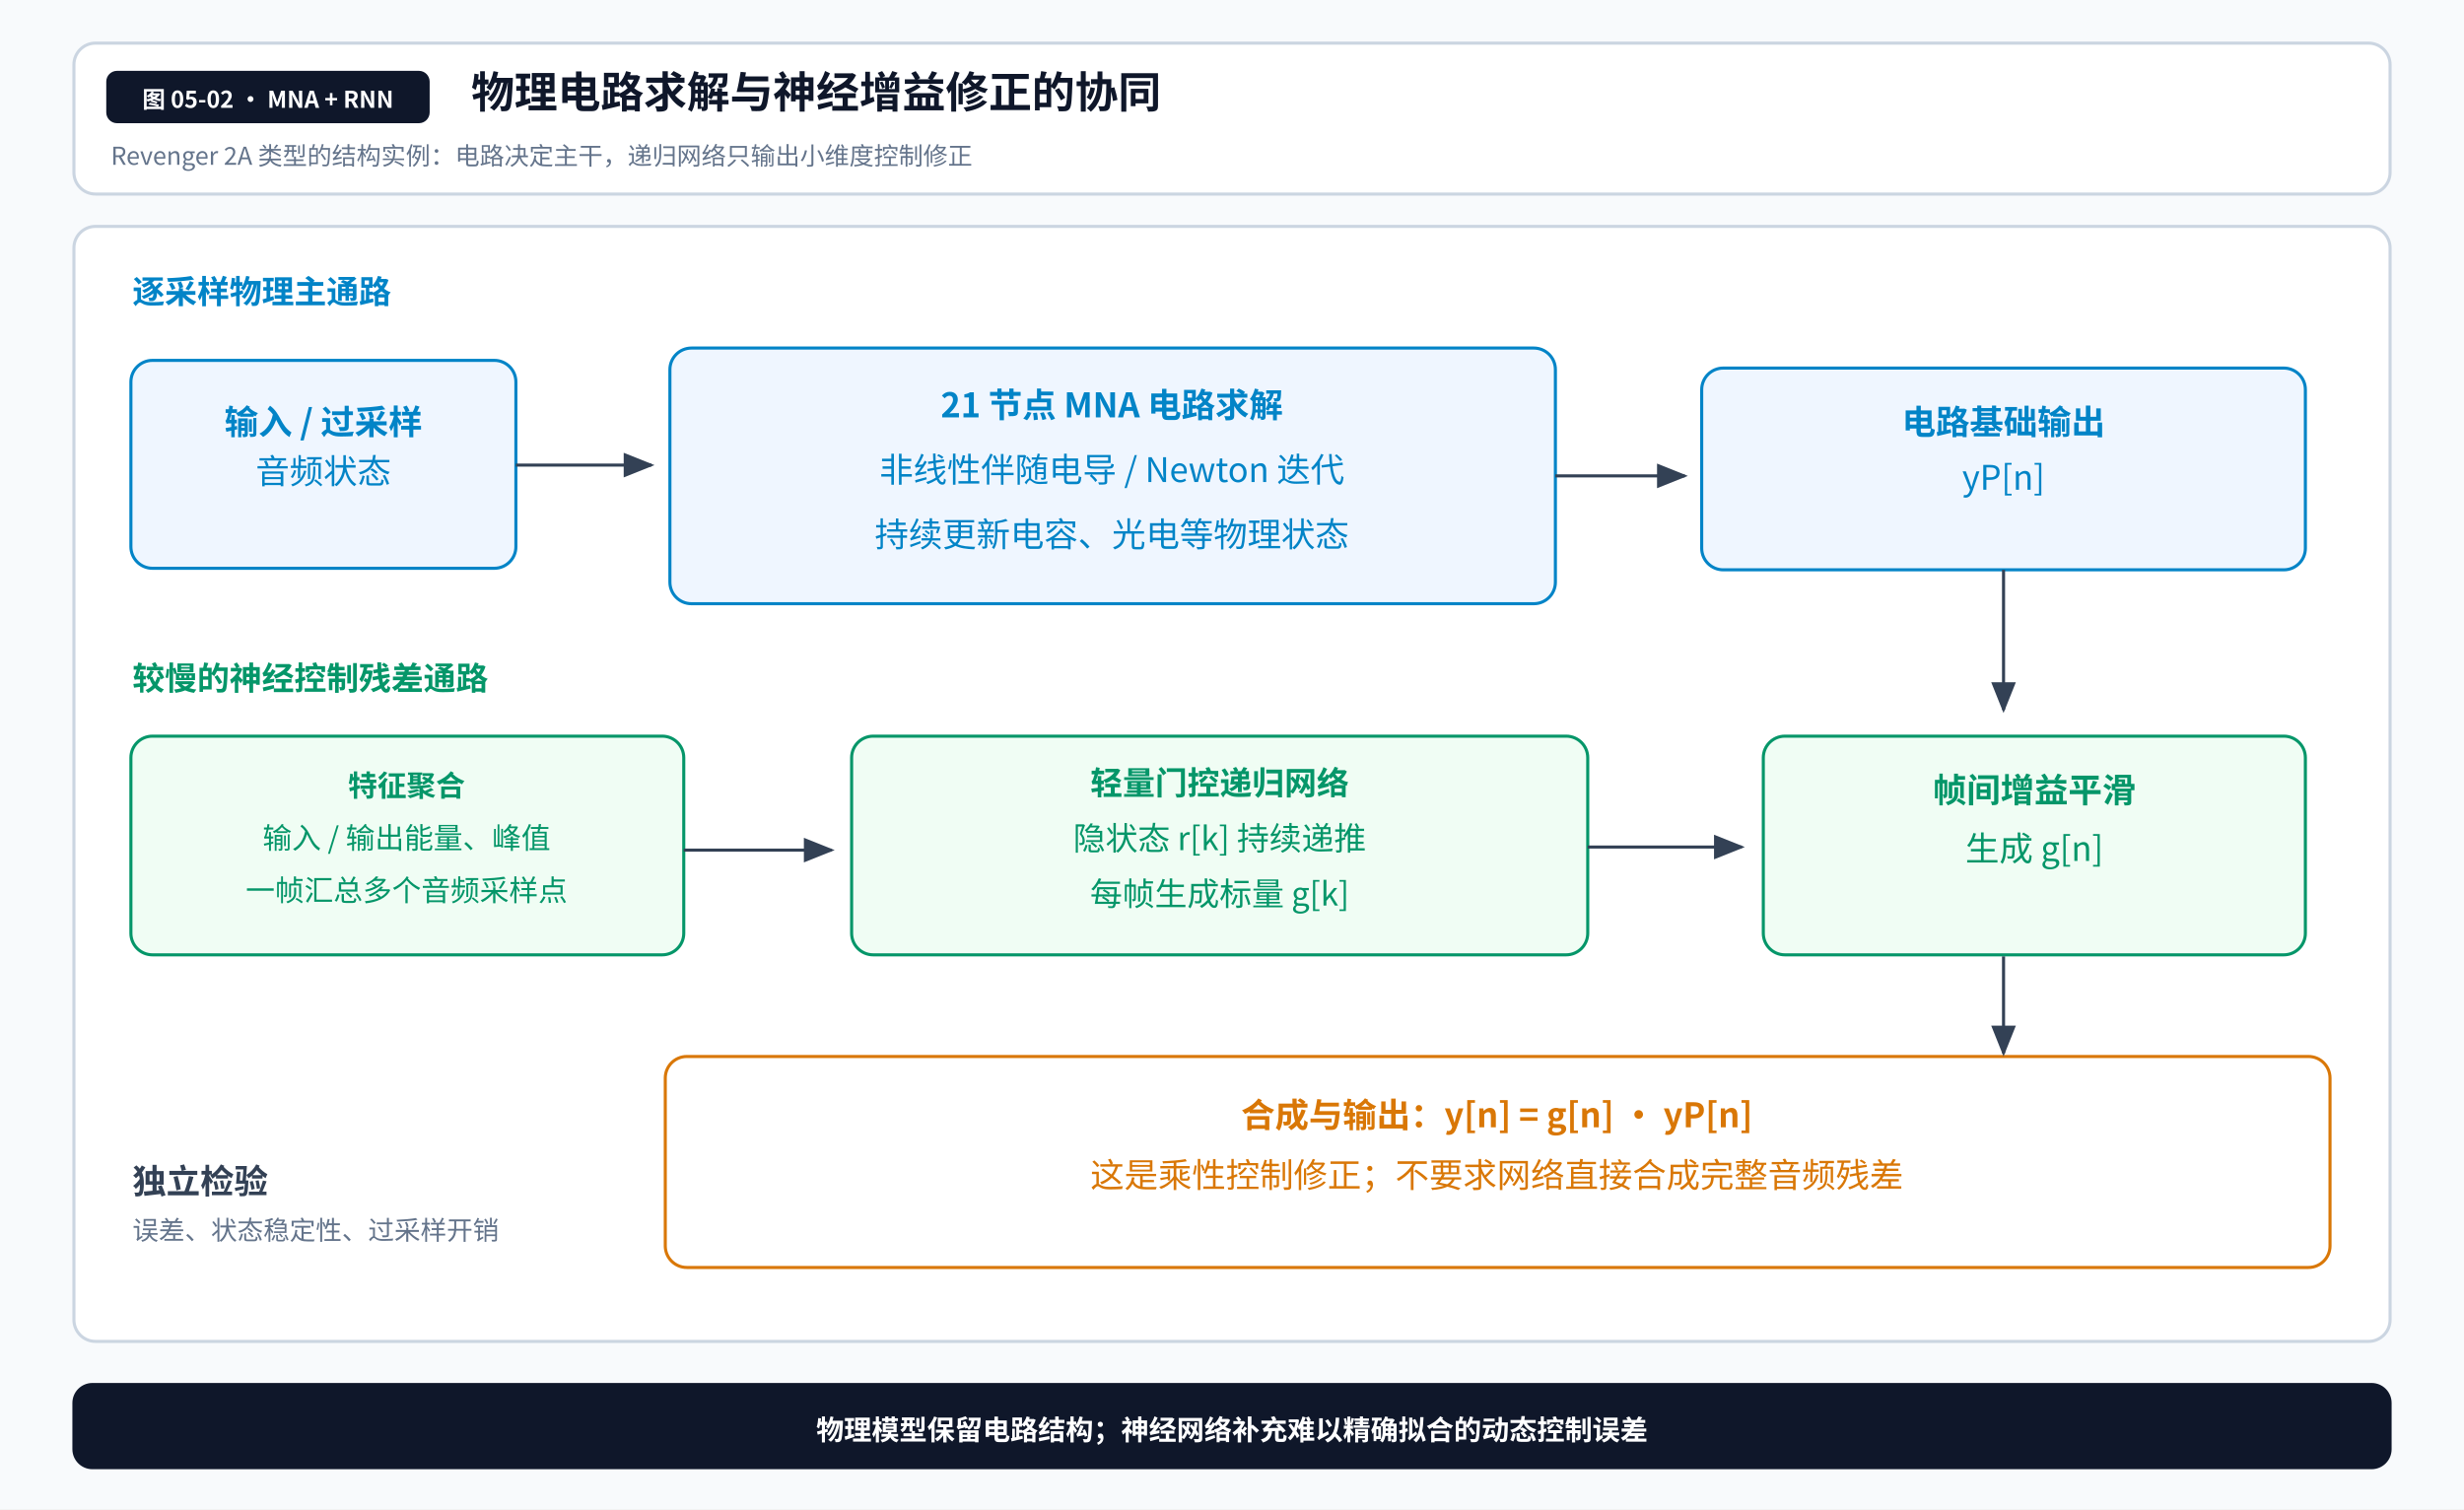
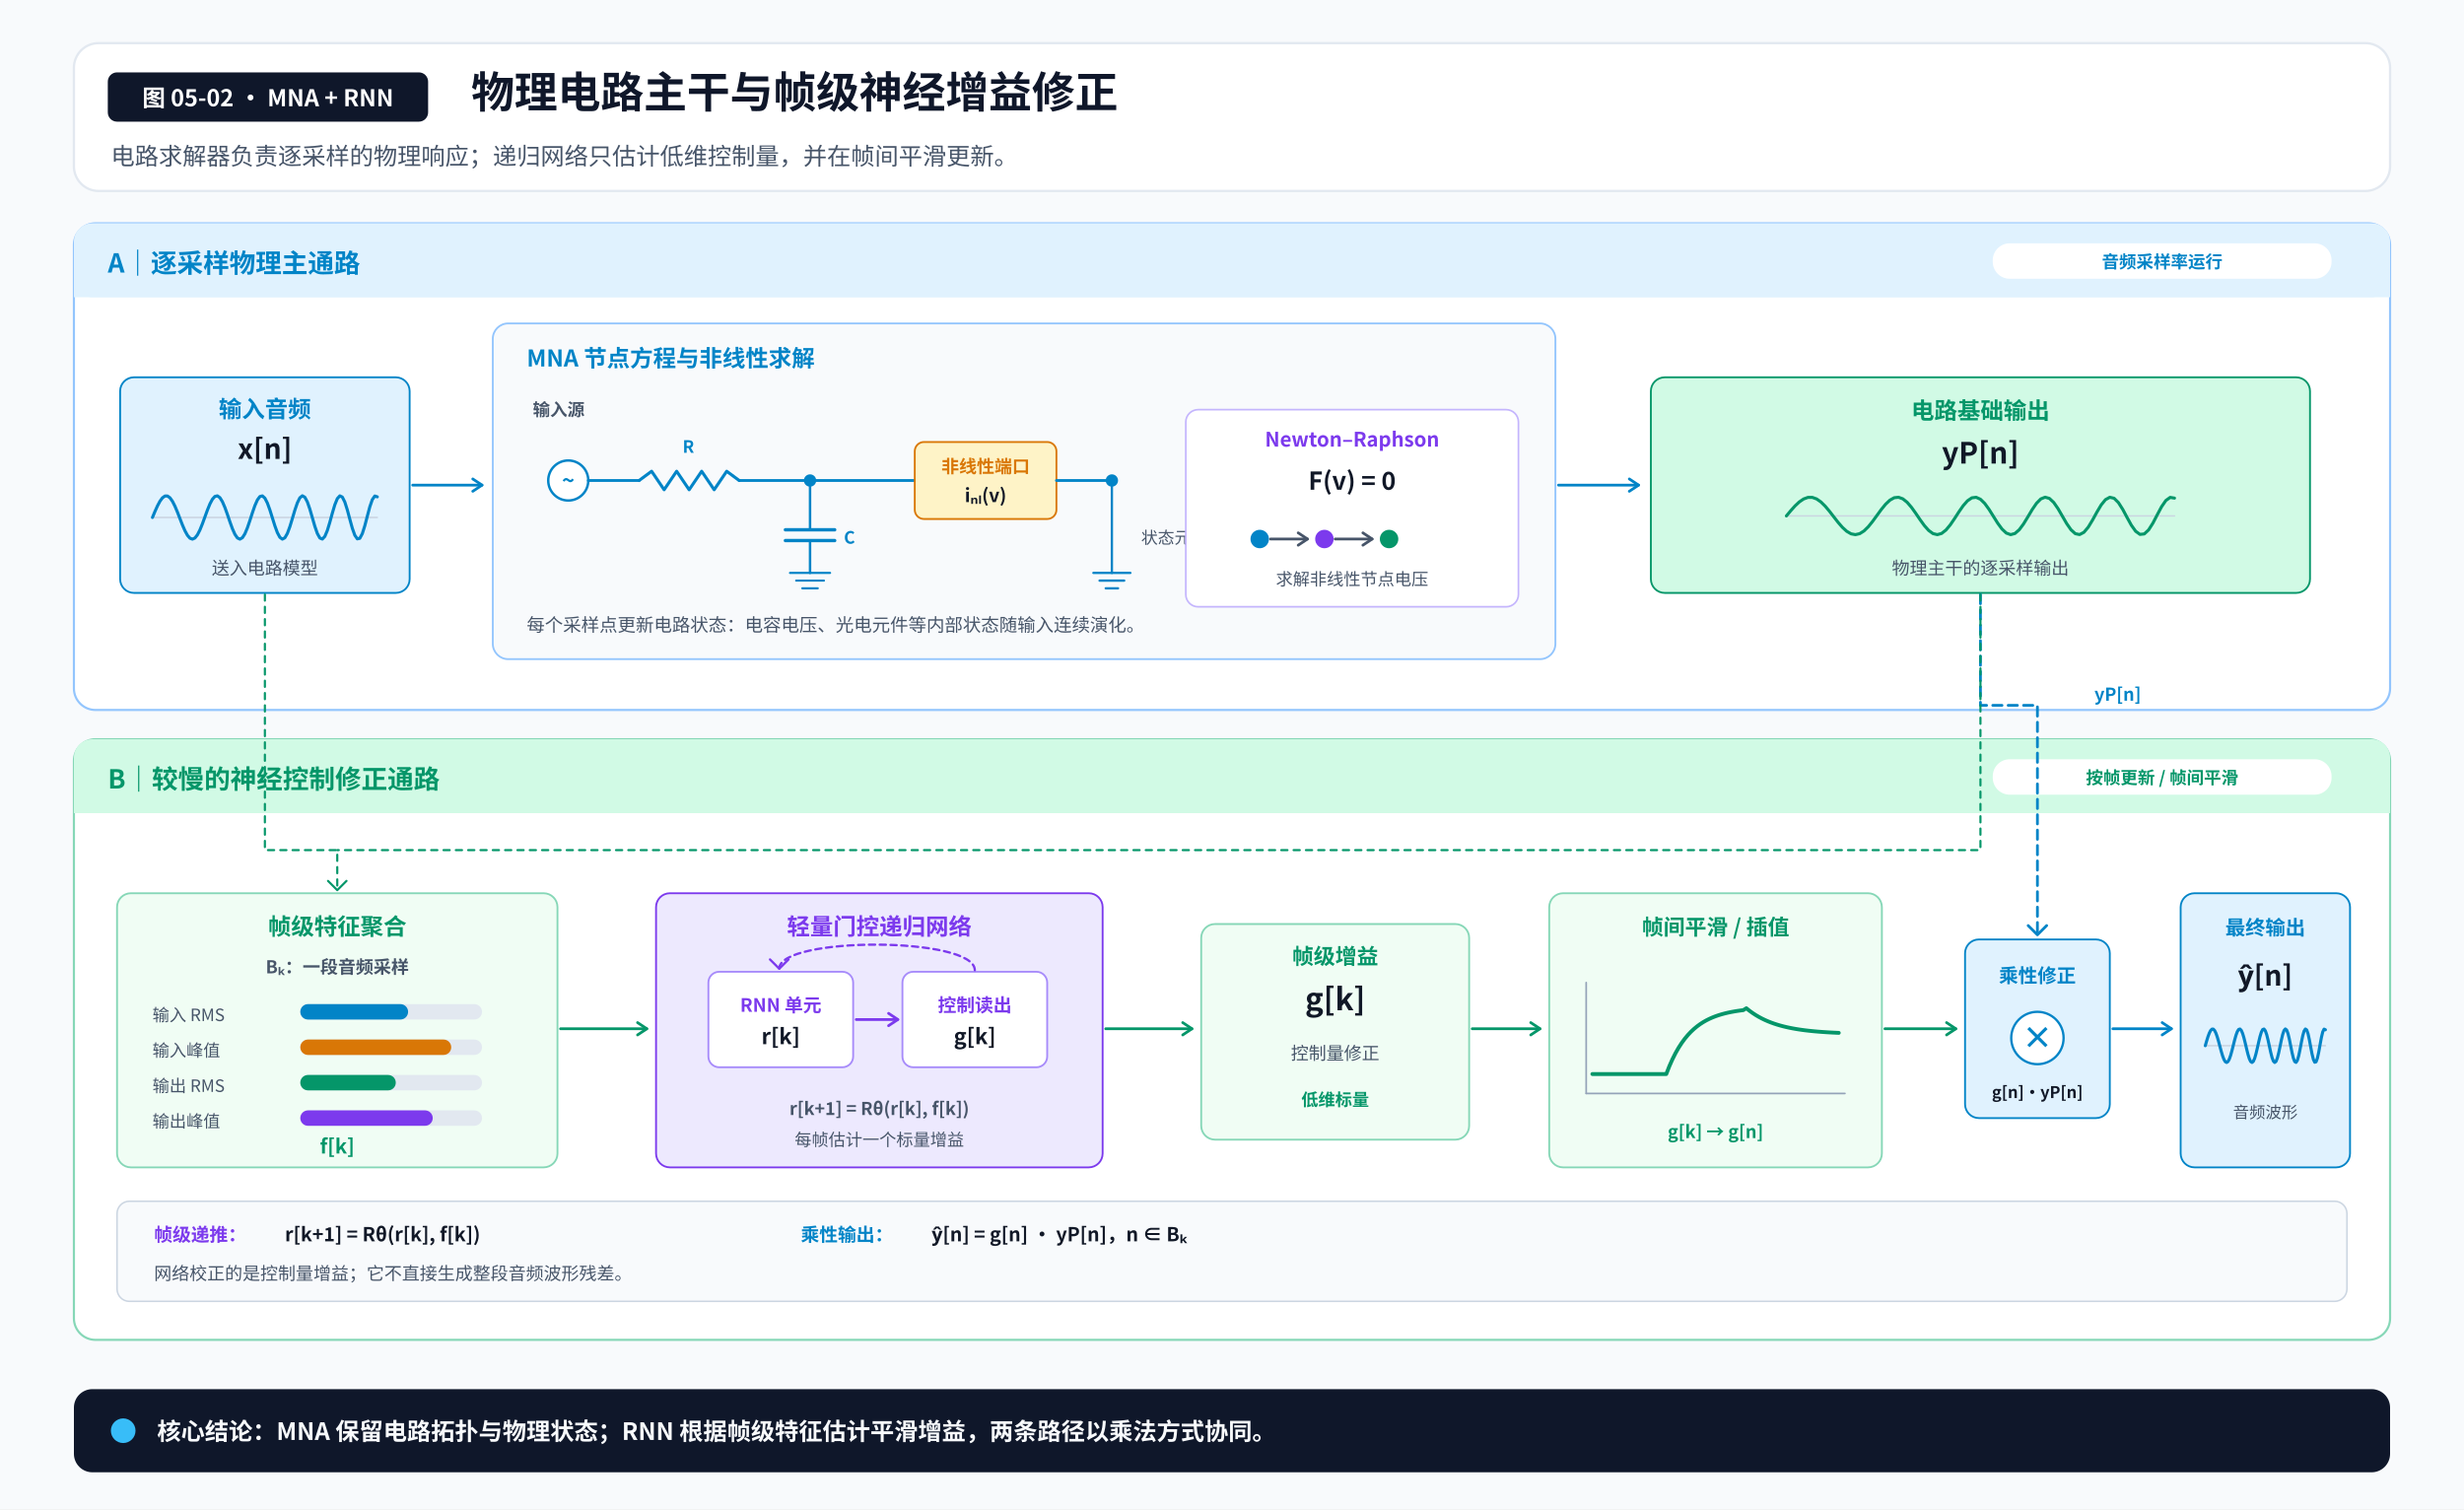
- <svg xmlns="http://www.w3.org/2000/svg" width="1600" height="980" viewBox="0 0 1600 980">
+ <svg xmlns="http://www.w3.org/2000/svg" width="1600" height="980" viewBox="0 0 1600 980" role="img" aria-labelledby="title desc">
  <defs>
-     <marker id="arrow" markerWidth="12" markerHeight="12" refX="9" refY="4" orient="auto">
-       <path d="M0,0 L0,8 L10,4 z" fill="#334155" />
-     </marker>
+     <filter id="shadow" x="-5%" y="-5%" width="110%" height="112%">
+       <feGaussianBlur in="SourceAlpha" stdDeviation="5" result="b" />
+       <feOffset in="b" dx="0" dy="3" result="o" />
+       <feComponentTransfer>
+         <feFuncA type="linear" slope=".07" />
+       </feComponentTransfer>
+       <feMerge>
+         <feMergeNode />
+         <feMergeNode in="SourceGraphic" />
+       </feMerge>
+     </filter>
  </defs>
-   <rect x="0" y="0" width="1600" height="980" fill="#F8FAFC" />
-   <rect x="48" y="28" width="1504" height="98" rx="14" fill="#FFFFFF" stroke="#CBD5E1" stroke-width="2" />
-   <rect x="70" y="47" width="208" height="32" rx="6" fill="#0F172A" stroke="#0F172A" stroke-width="2" />
-   <text x="174" y="70" text-anchor="middle" font-size="15" font-weight="700" font-family="Noto Sans CJK SC, Noto Sans SC, Microsoft YaHei, PingFang SC, sans-serif" fill="#FFFFFF">图 05-02 · MNA + RNN</text>
-   <text x="306" y="70" text-anchor="start" font-size="28" font-weight="700" font-family="Noto Sans CJK SC, Noto Sans SC, Microsoft YaHei, PingFang SC, sans-serif" fill="#0F172A">物理电路求解与神经增益修正的协同</text>
-   <text x="72" y="107" text-anchor="start" font-size="16" font-weight="400" font-family="Noto Sans CJK SC, Noto Sans SC, Microsoft YaHei, PingFang SC, sans-serif" fill="#64748B">Revenger 2A 类型的结构实例：电路决定主干，递归网络只输出小维度控制修正</text>
-   <rect x="48" y="147" width="1504" height="724" rx="14" fill="#FFFFFF" stroke="#CBD5E1" stroke-width="2" />
-   <text x="86" y="197" text-anchor="start" font-size="21" font-weight="700" font-family="Noto Sans CJK SC, Noto Sans SC, Microsoft YaHei, PingFang SC, sans-serif" fill="#0284C7">逐采样物理主通路</text>
-   <rect x="85" y="234" width="250" height="135" rx="14" fill="#EFF6FF" stroke="#0284C7" stroke-width="2" />
-   <text x="210" y="282" text-anchor="middle" font-size="22" font-weight="700" font-family="Noto Sans CJK SC, Noto Sans SC, Microsoft YaHei, PingFang SC, sans-serif" fill="#0284C7">输入 / 过采样</text>
-   <text x="210" y="314" text-anchor="middle" font-size="22" font-weight="400" font-family="Noto Sans CJK SC, Noto Sans SC, Microsoft YaHei, PingFang SC, sans-serif" fill="#0284C7">音频状态</text>
-   <path d="M335 302 L423 302" stroke="#334155" stroke-width="2" fill="none" marker-end="url(#arrow)" />
-   <rect x="435" y="226" width="575" height="166" rx="14" fill="#EFF6FF" stroke="#0284C7" stroke-width="2" />
-   <text x="722" y="271" text-anchor="middle" font-size="22" font-weight="700" font-family="Noto Sans CJK SC, Noto Sans SC, Microsoft YaHei, PingFang SC, sans-serif" fill="#0284C7">21 节点 MNA 电路求解</text>
-   <text x="722" y="313" text-anchor="middle" font-size="22" font-weight="400" font-family="Noto Sans CJK SC, Noto Sans SC, Microsoft YaHei, PingFang SC, sans-serif" fill="#0284C7">非线性伴随电导 / Newton 迭代</text>
-   <text x="722" y="355" text-anchor="middle" font-size="22" font-weight="400" font-family="Noto Sans CJK SC, Noto Sans SC, Microsoft YaHei, PingFang SC, sans-serif" fill="#0284C7">持续更新电容、光电等物理状态</text>
-   <path d="M1010 309 L1094 309" stroke="#334155" stroke-width="2" fill="none" marker-end="url(#arrow)" />
-   <rect x="1105" y="239" width="392" height="131" rx="14" fill="#EFF6FF" stroke="#0284C7" stroke-width="2" />
-   <text x="1301" y="282" text-anchor="middle" font-size="22" font-weight="700" font-family="Noto Sans CJK SC, Noto Sans SC, Microsoft YaHei, PingFang SC, sans-serif" fill="#0284C7">电路基础输出</text>
-   <text x="1301" y="318" text-anchor="middle" font-size="22" font-weight="400" font-family="Noto Sans CJK SC, Noto Sans SC, Microsoft YaHei, PingFang SC, sans-serif" fill="#0284C7">yP[n]</text>
-   <text x="86" y="448" text-anchor="start" font-size="21" font-weight="700" font-family="Noto Sans CJK SC, Noto Sans SC, Microsoft YaHei, PingFang SC, sans-serif" fill="#059669">较慢的神经控制残差通路</text>
-   <rect x="85" y="478" width="359" height="142" rx="14" fill="#F0FDF4" stroke="#059669" stroke-width="2" />
-   <text x="264" y="517" text-anchor="middle" font-size="19" font-weight="700" font-family="Noto Sans CJK SC, Noto Sans SC, Microsoft YaHei, PingFang SC, sans-serif" fill="#059669">特征聚合</text>
-   <text x="264" y="551" text-anchor="middle" font-size="19" font-weight="400" font-family="Noto Sans CJK SC, Noto Sans SC, Microsoft YaHei, PingFang SC, sans-serif" fill="#059669">输入 / 输出能量、峰值</text>
-   <text x="264" y="585" text-anchor="middle" font-size="19" font-weight="400" font-family="Noto Sans CJK SC, Noto Sans SC, Microsoft YaHei, PingFang SC, sans-serif" fill="#059669">一帧汇总多个音频采样点</text>
-   <path d="M444 552 L540 552" stroke="#334155" stroke-width="2" fill="none" marker-end="url(#arrow)" />
-   <rect x="553" y="478" width="478" height="142" rx="14" fill="#F0FDF4" stroke="#059669" stroke-width="2" />
-   <text x="792" y="516" text-anchor="middle" font-size="21" font-weight="700" font-family="Noto Sans CJK SC, Noto Sans SC, Microsoft YaHei, PingFang SC, sans-serif" fill="#059669">轻量门控递归网络</text>
-   <text x="792" y="552" text-anchor="middle" font-size="21" font-weight="400" font-family="Noto Sans CJK SC, Noto Sans SC, Microsoft YaHei, PingFang SC, sans-serif" fill="#059669">隐状态 r[k] 持续递推</text>
-   <text x="792" y="588" text-anchor="middle" font-size="21" font-weight="400" font-family="Noto Sans CJK SC, Noto Sans SC, Microsoft YaHei, PingFang SC, sans-serif" fill="#059669">每帧生成标量 g[k]</text>
-   <path d="M1031 550 L1131 550" stroke="#334155" stroke-width="2" fill="none" marker-end="url(#arrow)" />
-   <rect x="1145" y="478" width="352" height="142" rx="14" fill="#F0FDF4" stroke="#059669" stroke-width="2" />
-   <text x="1321" y="521" text-anchor="middle" font-size="22" font-weight="700" font-family="Noto Sans CJK SC, Noto Sans SC, Microsoft YaHei, PingFang SC, sans-serif" fill="#059669">帧间增益平滑</text>
-   <text x="1321" y="559" text-anchor="middle" font-size="22" font-weight="400" font-family="Noto Sans CJK SC, Noto Sans SC, Microsoft YaHei, PingFang SC, sans-serif" fill="#059669">生成 g[n]</text>
-   <path d="M1301 370 L1301 461" stroke="#334155" stroke-width="2" fill="none" marker-end="url(#arrow)" />
-   <rect x="432" y="686" width="1081" height="137" rx="14" fill="#FFFFFF" stroke="#D97706" stroke-width="2" />
-   <text x="972" y="732" text-anchor="middle" font-size="22" font-weight="700" font-family="Noto Sans CJK SC, Noto Sans SC, Microsoft YaHei, PingFang SC, sans-serif" fill="#D97706">合成与输出：y[n] = g[n] · yP[n]</text>
-   <text x="972" y="771" text-anchor="middle" font-size="22" font-weight="400" font-family="Noto Sans CJK SC, Noto Sans SC, Microsoft YaHei, PingFang SC, sans-serif" fill="#D97706">这是乘性控制修正；不要求网络直接合成完整音频残差</text>
-   <path d="M1301 621 L1301 684" stroke="#334155" stroke-width="2" fill="none" marker-end="url(#arrow)" />
-   <text x="86" y="775" text-anchor="start" font-size="22" font-weight="700" font-family="Noto Sans CJK SC, Noto Sans SC, Microsoft YaHei, PingFang SC, sans-serif" fill="#334155">独立检验</text>
-   <text x="86" y="805" text-anchor="start" font-size="17" font-weight="400" font-family="Noto Sans CJK SC, Noto Sans SC, Microsoft YaHei, PingFang SC, sans-serif" fill="#64748B">误差、状态稳定性、过采样开销</text>
-   <rect x="48" y="899" width="1504" height="54" rx="12" fill="#0F172A" stroke="#0F172A" stroke-width="2" />
-   <text x="800" y="935" text-anchor="middle" font-size="18" font-weight="700" font-family="Noto Sans CJK SC, Noto Sans SC, Microsoft YaHei, PingFang SC, sans-serif" fill="#FFFFFF">物理模型保留电路结构；神经网络补充难以精确拟合的动态控制误差</text>
+   <rect x="0" y="0" width="1600" height="980" rx="0" fill="#F8FAFC" stroke="none" stroke-width="1" />
+   <rect x="48" y="28" width="1504" height="96" rx="16" fill="#FFFFFF" stroke="#E2E8F0" stroke-width="1.5" />
+   <rect x="70" y="47" width="208" height="32" rx="6" fill="#0F172A" stroke="none" stroke-width="0" />
+   <text x="174" y="69" font-family="Noto Sans CJK SC, PingFang SC, Microsoft YaHei, sans-serif" font-size="15" font-weight="700" text-anchor="middle" fill="#FFFFFF">图 05-02 · MNA + RNN</text>
+   <text x="306" y="70" font-family="Noto Sans CJK SC, PingFang SC, Microsoft YaHei, sans-serif" font-size="28" font-weight="750" text-anchor="start" fill="#0F172A">物理电路主干与帧级神经增益修正</text>
+   <text x="72" y="107" font-family="Noto Sans CJK SC, PingFang SC, Microsoft YaHei, sans-serif" font-size="15.5" font-weight="400" text-anchor="start" fill="#475569">电路求解器负责逐采样的物理响应；递归网络只估计低维控制量，并在帧间平滑更新。</text>
+   <rect x="48" y="145" width="1504" height="316" rx="14" fill="#FFFFFF" stroke="#93C5FD" stroke-width="1.4" />
+   <rect x="48" y="145" width="1504" height="48" rx="12" fill="#E0F2FE" stroke="none" stroke-width="0" />
+   <rect x="48" y="181" width="1504" height="12" rx="0" fill="#E0F2FE" stroke="none" stroke-width="1" />
+   <text x="70" y="177" font-family="Noto Sans CJK SC, PingFang SC, Microsoft YaHei, sans-serif" font-size="17" font-weight="750" text-anchor="start" fill="#0284C7">A｜逐采样物理主通路</text>
+   <rect x="1294" y="158" width="220" height="23" rx="11" fill="#FFFFFF" stroke="none" stroke-width="0" />
+   <text x="1404" y="174" font-family="Noto Sans CJK SC, PingFang SC, Microsoft YaHei, sans-serif" font-size="11.2" font-weight="700" text-anchor="middle" fill="#0284C7">音频采样率运行</text>
+   <rect x="78" y="245" width="188" height="140" rx="9" fill="#E0F2FE" stroke="#0284C7" stroke-width="1.2" />
+   <text x="172" y="271" font-family="Noto Sans CJK SC, PingFang SC, Microsoft YaHei, sans-serif" font-size="15" font-weight="700" text-anchor="middle" fill="#0284C7">输入音频</text>
+   <text x="172" y="298" font-family="Noto Sans CJK SC, PingFang SC, Microsoft YaHei, sans-serif" font-size="18" font-weight="650" text-anchor="middle" fill="#111827">x[n]</text>
+   <path d="M99 336 L245 336" stroke="#CBD5E1" stroke-width="1" fill="" stroke-linecap="round" stroke-linejoin="round" />
+   <path d="M99 336 L 100.622 332.105 L 102.244 328.491 L 103.867 325.451 L 105.489 323.247 L 107.111 322.077 L 108.733 322.06 L 110.356 323.222 L 111.978 325.487 L 113.6 328.681 L 115.222 332.541 L 116.844 336.735 L 118.467 340.889 L 120.089 344.623 L 121.711 347.579 L 123.333 349.465 L 124.956 350.079 L 126.578 349.337 L 128.2 347.286 L 129.822 344.105 L 131.444 340.09 L 133.067 335.636 L 134.689 331.193 L 136.311 327.223 L 137.933 324.154 L 139.556 322.332 L 141.178 321.975 L 142.8 323.149 L 144.422 325.753 L 146.044 329.518 L 147.667 334.04 L 149.289 338.813 L 150.911 343.286 L 152.533 346.93 L 154.156 349.296 L 155.778 350.079 L 157.4 349.155 L 159.022 346.611 L 160.644 342.733 L 162.267 337.989 L 163.889 332.966 L 165.511 328.306 L 167.133 324.621 L 168.756 322.411 L 170.378 321.994 L 172 323.455 L 173.622 326.626 L 175.244 331.099 L 176.867 336.275 L 178.489 341.439 L 180.111 345.859 L 181.733 348.891 L 183.356 350.073 L 184.978 349.206 L 186.6 346.384 L 188.222 342 L 189.844 336.69 L 191.467 331.249 L 193.089 326.512 L 194.711 323.226 L 196.333 321.929 L 197.956 322.854 L 199.578 325.888 L 201.2 330.571 L 202.822 336.162 L 204.444 341.752 L 206.067 346.411 L 207.689 349.342 L 209.311 350.023 L 210.933 348.305 L 212.556 344.452 L 214.178 339.106 L 215.8 333.188 L 217.422 327.744 L 219.044 323.759 L 220.667 321.974 L 222.289 322.746 L 223.911 325.969 L 225.533 331.074 L 227.156 337.127 L 228.778 342.993 L 230.4 347.545 L 232.022 349.887 L 233.644 349.532 L 235.267 346.516 L 236.889 341.401 L 238.511 335.184 L 240.133 329.105 L 241.756 324.406 L 243.378 322.069 L 245 322.609" stroke="#0284C7" stroke-width="2" fill="none" stroke-linecap="round" stroke-linejoin="round" />
+   <text x="172" y="373" font-family="Noto Sans CJK SC, PingFang SC, Microsoft YaHei, sans-serif" font-size="11.5" font-weight="500" text-anchor="middle" fill="#475569">送入电路模型</text>
+   <path d="M268 315 L313 315" stroke="#0284C7" stroke-width="1.8" fill="" stroke-linecap="round" stroke-linejoin="round" />
+   <path d="M307 311 L313 315 L307 319" stroke="#0284C7" stroke-width="1.8" fill="none" stroke-linecap="round" stroke-linejoin="round" />
+   <rect x="320" y="210" width="690" height="218" rx="10" fill="#F8FAFC" stroke="#93C5FD" stroke-width="1.2" />
+   <text x="342" y="238" font-family="Noto Sans CJK SC, PingFang SC, Microsoft YaHei, sans-serif" font-size="15" font-weight="750" text-anchor="start" fill="#0284C7">MNA 节点方程与非线性求解</text>
+   <text x="346" y="270" font-family="Noto Sans CJK SC, PingFang SC, Microsoft YaHei, sans-serif" font-size="11.2" font-weight="550" text-anchor="start" fill="#475569">输入源</text>
+   <circle cx="369" cy="312" r="13" fill="#FFFFFF" stroke="#0284C7" stroke-width="1.6" />
+   <text x="369" y="317" font-family="Noto Sans CJK SC, PingFang SC, Microsoft YaHei, sans-serif" font-size="14" font-weight="700" text-anchor="middle" fill="#0284C7">~</text>
+   <path d="M382 312 L415 312" stroke="#0284C7" stroke-width="1.8" fill="" stroke-linecap="round" stroke-linejoin="round" />
+   <path d="M415 312 L 423.125 306 L 431.25 318 L 439.375 306 L 447.5 318 L 455.625 306 L 463.75 318 L 471.875 306 L 480 312" stroke="#0284C7" stroke-width="2" fill="none" stroke-linecap="round" stroke-linejoin="round" />
+   <path d="M480 312 L526 312" stroke="#0284C7" stroke-width="1.8" fill="" stroke-linecap="round" stroke-linejoin="round" />
+   <circle cx="526" cy="312" r="4" fill="#0284C7" stroke="none" stroke-width="1" />
+   <text x="447" y="294" font-family="Noto Sans CJK SC, PingFang SC, Microsoft YaHei, sans-serif" font-size="11" font-weight="650" text-anchor="middle" fill="#0284C7">R</text>
+   <path d="M526 312 L526 344" stroke="#0284C7" stroke-width="1.6" fill="" stroke-linecap="round" stroke-linejoin="round" />
+   <path d="M510 344 L542 344" stroke="#0284C7" stroke-width="2.2" fill="" stroke-linecap="round" stroke-linejoin="round" />
+   <path d="M510 351 L542 351" stroke="#0284C7" stroke-width="2.2" fill="" stroke-linecap="round" stroke-linejoin="round" />
+   <path d="M526 351 L526 372" stroke="#0284C7" stroke-width="1.6" fill="" stroke-linecap="round" stroke-linejoin="round" />
+   <path d="M513 372 L539 372" stroke="#0284C7" stroke-width="1.4" fill="" stroke-linecap="round" stroke-linejoin="round" />
+   <path d="M517 377 L535 377" stroke="#0284C7" stroke-width="1.4" fill="" stroke-linecap="round" stroke-linejoin="round" />
+   <path d="M521 382 L531 382" stroke="#0284C7" stroke-width="1.4" fill="" stroke-linecap="round" stroke-linejoin="round" />
+   <text x="548" y="353" font-family="Noto Sans CJK SC, PingFang SC, Microsoft YaHei, sans-serif" font-size="11" font-weight="650" text-anchor="start" fill="#0284C7">C</text>
+   <path d="M526 312 L594 312" stroke="#0284C7" stroke-width="1.8" fill="" stroke-linecap="round" stroke-linejoin="round" />
+   <rect x="594" y="287" width="92" height="50" rx="6" fill="#FEF3C7" stroke="#D97706" stroke-width="1.2" />
+   <text x="640" y="307" font-family="Noto Sans CJK SC, PingFang SC, Microsoft YaHei, sans-serif" font-size="11.5" font-weight="700" text-anchor="middle" fill="#D97706">非线性端口</text>
+   <text x="640" y="326" font-family="Noto Sans CJK SC, PingFang SC, Microsoft YaHei, sans-serif" font-size="12" font-weight="600" text-anchor="middle" fill="#111827">iₙₗ(v)</text>
+   <path d="M686 312 L722 312" stroke="#0284C7" stroke-width="1.8" fill="" stroke-linecap="round" stroke-linejoin="round" />
+   <circle cx="722" cy="312" r="4" fill="#0284C7" stroke="none" stroke-width="1" />
+   <path d="M722 312 L722 372" stroke="#0284C7" stroke-width="1.5" fill="" stroke-linecap="round" stroke-linejoin="round" />
+   <path d="M710 372 L734 372" stroke="#0284C7" stroke-width="1.5" fill="" stroke-linecap="round" stroke-linejoin="round" />
+   <path d="M714 377 L730 377" stroke="#0284C7" stroke-width="1.5" fill="" stroke-linecap="round" stroke-linejoin="round" />
+   <path d="M718 382 L726 382" stroke="#0284C7" stroke-width="1.5" fill="" stroke-linecap="round" stroke-linejoin="round" />
+   <text x="741" y="353" font-family="Noto Sans CJK SC, PingFang SC, Microsoft YaHei, sans-serif" font-size="10.8" font-weight="500" text-anchor="start" fill="#475569">状态元件</text>
+   <rect x="770" y="266" width="216" height="128" rx="8" fill="#FFFFFF" stroke="#C4B5FD" stroke-width="1.1" />
+   <text x="878" y="290" font-family="Noto Sans CJK SC, PingFang SC, Microsoft YaHei, sans-serif" font-size="13" font-weight="700" text-anchor="middle" fill="#7C3AED">Newton–Raphson</text>
+   <text x="878" y="318" font-family="Noto Sans CJK SC, PingFang SC, Microsoft YaHei, sans-serif" font-size="16" font-weight="650" text-anchor="middle" fill="#111827">F(v) = 0</text>
+   <circle cx="818" cy="350" r="6" fill="#0284C7" stroke="none" stroke-width="1" />
+   <path d="M825 350 L849 350" stroke="#475569" stroke-width="1.8" fill="" stroke-linecap="round" stroke-linejoin="round" />
+   <path d="M843 346 L849 350 L843 354" stroke="#475569" stroke-width="1.8" fill="none" stroke-linecap="round" stroke-linejoin="round" />
+   <circle cx="860" cy="350" r="6" fill="#7C3AED" stroke="none" stroke-width="1" />
+   <path d="M867 350 L891 350" stroke="#475569" stroke-width="1.8" fill="" stroke-linecap="round" stroke-linejoin="round" />
+   <path d="M885 346 L891 350 L885 354" stroke="#475569" stroke-width="1.8" fill="none" stroke-linecap="round" stroke-linejoin="round" />
+   <circle cx="902" cy="350" r="6" fill="#059669" stroke="none" stroke-width="1" />
+   <text x="878" y="380" font-family="Noto Sans CJK SC, PingFang SC, Microsoft YaHei, sans-serif" font-size="11" font-weight="500" text-anchor="middle" fill="#475569">求解非线性节点电压</text>
+   <text x="342" y="410" font-family="Noto Sans CJK SC, PingFang SC, Microsoft YaHei, sans-serif" font-size="11.8" font-weight="500" text-anchor="start" fill="#475569">每个采样点更新电路状态：电容电压、光电元件等内部状态随输入连续演化。</text>
+   <path d="M1012 315 L1064 315" stroke="#0284C7" stroke-width="1.8" fill="" stroke-linecap="round" stroke-linejoin="round" />
+   <path d="M1058 311 L1064 315 L1058 319" stroke="#0284C7" stroke-width="1.8" fill="none" stroke-linecap="round" stroke-linejoin="round" />
+   <rect x="1072" y="245" width="428" height="140" rx="9" fill="#D1FAE5" stroke="#059669" stroke-width="1.2" />
+   <text x="1286" y="272" font-family="Noto Sans CJK SC, PingFang SC, Microsoft YaHei, sans-serif" font-size="15" font-weight="700" text-anchor="middle" fill="#059669">电路基础输出</text>
+   <text x="1286" y="301" font-family="Noto Sans CJK SC, PingFang SC, Microsoft YaHei, sans-serif" font-size="19" font-weight="650" text-anchor="middle" fill="#111827">yP[n]</text>
+   <path d="M1160 335 L1412 335" stroke="#CBD5E1" stroke-width="1" fill="" stroke-linecap="round" stroke-linejoin="round" />
+   <path d="M1160 335 L 1162.8 331.636 L 1165.6 328.515 L 1168.4 325.89 L 1171.2 323.986 L 1174 322.975 L 1176.8 322.961 L 1179.6 323.964 L 1182.4 325.921 L 1185.2 328.679 L 1188 332.012 L 1190.8 335.635 L 1193.6 339.223 L 1196.4 342.447 L 1199.2 345 L 1202 346.629 L 1204.8 347.159 L 1207.6 346.518 L 1210.4 344.747 L 1213.2 341.999 L 1216 338.533 L 1218.8 334.686 L 1221.6 330.848 L 1224.4 327.42 L 1227.2 324.77 L 1230 323.196 L 1232.8 322.887 L 1235.6 323.902 L 1238.4 326.15 L 1241.2 329.402 L 1244 333.308 L 1246.8 337.429 L 1249.6 341.293 L 1252.4 344.439 L 1255.2 346.483 L 1258 347.159 L 1260.8 346.361 L 1263.6 344.164 L 1266.4 340.815 L 1269.2 336.718 L 1272 332.38 L 1274.8 328.355 L 1277.6 325.172 L 1280.4 323.264 L 1283.2 322.903 L 1286 324.165 L 1288.8 326.904 L 1291.6 330.768 L 1294.4 335.238 L 1297.2 339.697 L 1300 343.515 L 1302.8 346.133 L 1305.6 347.154 L 1308.4 346.405 L 1311.2 343.968 L 1314 340.182 L 1316.8 335.596 L 1319.6 330.897 L 1322.4 326.806 L 1325.2 323.968 L 1328 322.847 L 1330.8 323.647 L 1333.6 326.267 L 1336.4 330.311 L 1339.2 335.14 L 1342 339.967 L 1344.8 343.991 L 1347.6 346.522 L 1350.4 347.111 L 1353.2 345.627 L 1356 342.299 L 1358.8 337.682 L 1361.6 332.572 L 1364.4 327.87 L 1367.2 324.428 L 1370 322.886 L 1372.8 323.553 L 1375.6 326.336 L 1378.4 330.745 L 1381.2 335.973 L 1384 341.039 L 1386.8 344.971 L 1389.6 346.993 L 1392.4 346.687 L 1395.2 344.082 L 1398 339.664 L 1400.8 334.295 L 1403.6 329.045 L 1406.4 324.987 L 1409.2 322.969 L 1412 323.435" stroke="#059669" stroke-width="2" fill="none" stroke-linecap="round" stroke-linejoin="round" />
+   <text x="1286" y="373" font-family="Noto Sans CJK SC, PingFang SC, Microsoft YaHei, sans-serif" font-size="11.5" font-weight="500" text-anchor="middle" fill="#475569">物理主干的逐采样输出</text>
+   <rect x="48" y="480" width="1504" height="390" rx="14" fill="#FFFFFF" stroke="#86D7B7" stroke-width="1.4" />
+   <rect x="48" y="480" width="1504" height="48" rx="12" fill="#D1FAE5" stroke="none" stroke-width="0" />
+   <rect x="48" y="516" width="1504" height="12" rx="0" fill="#D1FAE5" stroke="none" stroke-width="1" />
+   <text x="70" y="512" font-family="Noto Sans CJK SC, PingFang SC, Microsoft YaHei, sans-serif" font-size="17" font-weight="750" text-anchor="start" fill="#059669">B｜较慢的神经控制修正通路</text>
+   <rect x="1294" y="493" width="220" height="23" rx="11" fill="#FFFFFF" stroke="none" stroke-width="0" />
+   <text x="1404" y="509" font-family="Noto Sans CJK SC, PingFang SC, Microsoft YaHei, sans-serif" font-size="11.2" font-weight="700" text-anchor="middle" fill="#059669">按帧更新 / 帧间平滑</text>
+   <rect x="76" y="580" width="286" height="178" rx="9" fill="#F0FDF4" stroke="#86D7B7" stroke-width="1.2" />
+   <text x="219" y="607" font-family="Noto Sans CJK SC, PingFang SC, Microsoft YaHei, sans-serif" font-size="15" font-weight="700" text-anchor="middle" fill="#059669">帧级特征聚合</text>
+   <text x="219" y="632" font-family="Noto Sans CJK SC, PingFang SC, Microsoft YaHei, sans-serif" font-size="11.5" font-weight="550" text-anchor="middle" fill="#475569">Bₖ：一段音频采样</text>
+   <text x="99" y="663" font-family="Noto Sans CJK SC, PingFang SC, Microsoft YaHei, sans-serif" font-size="11" font-weight="500" text-anchor="start" fill="#475569">输入 RMS</text>
+   <rect x="195" y="652" width="118" height="10" rx="5" fill="#E2E8F0" stroke="none" stroke-width="0" />
+   <rect x="195" y="652" width="70" height="10" rx="5" fill="#0284C7" stroke="none" stroke-width="0" />
+   <text x="99" y="686" font-family="Noto Sans CJK SC, PingFang SC, Microsoft YaHei, sans-serif" font-size="11" font-weight="500" text-anchor="start" fill="#475569">输入峰值</text>
+   <rect x="195" y="675" width="118" height="10" rx="5" fill="#E2E8F0" stroke="none" stroke-width="0" />
+   <rect x="195" y="675" width="98" height="10" rx="5" fill="#D97706" stroke="none" stroke-width="0" />
+   <text x="99" y="709" font-family="Noto Sans CJK SC, PingFang SC, Microsoft YaHei, sans-serif" font-size="11" font-weight="500" text-anchor="start" fill="#475569">输出 RMS</text>
+   <rect x="195" y="698" width="118" height="10" rx="5" fill="#E2E8F0" stroke="none" stroke-width="0" />
+   <rect x="195" y="698" width="62" height="10" rx="5" fill="#059669" stroke="none" stroke-width="0" />
+   <text x="99" y="732" font-family="Noto Sans CJK SC, PingFang SC, Microsoft YaHei, sans-serif" font-size="11" font-weight="500" text-anchor="start" fill="#475569">输出峰值</text>
+   <rect x="195" y="721" width="118" height="10" rx="5" fill="#E2E8F0" stroke="none" stroke-width="0" />
+   <rect x="195" y="721" width="86" height="10" rx="5" fill="#7C3AED" stroke="none" stroke-width="0" />
+   <text x="219" y="749" font-family="Noto Sans CJK SC, PingFang SC, Microsoft YaHei, sans-serif" font-size="13" font-weight="700" text-anchor="middle" fill="#059669">f[k]</text>
+   <path d="M364 668 L420 668" stroke="#059669" stroke-width="1.8" fill="" stroke-linecap="round" stroke-linejoin="round" />
+   <path d="M414 664 L420 668 L414 672" stroke="#059669" stroke-width="1.8" fill="none" stroke-linecap="round" stroke-linejoin="round" />
+   <rect x="426" y="580" width="290" height="178" rx="9" fill="#EDE9FE" stroke="#7C3AED" stroke-width="1.2" />
+   <text x="571" y="607" font-family="Noto Sans CJK SC, PingFang SC, Microsoft YaHei, sans-serif" font-size="15" font-weight="700" text-anchor="middle" fill="#7C3AED">轻量门控递归网络</text>
+   <rect x="460" y="631" width="94" height="62" rx="7" fill="#FFFFFF" stroke="#A78BFA" stroke-width="1.2" />
+   <text x="507" y="657" font-family="Noto Sans CJK SC, PingFang SC, Microsoft YaHei, sans-serif" font-size="12" font-weight="650" text-anchor="middle" fill="#7C3AED">RNN 单元</text>
+   <text x="507" y="678" font-family="Noto Sans CJK SC, PingFang SC, Microsoft YaHei, sans-serif" font-size="14" font-weight="600" text-anchor="middle" fill="#111827">r[k]</text>
+   <rect x="586" y="631" width="94" height="62" rx="7" fill="#FFFFFF" stroke="#A78BFA" stroke-width="1.2" />
+   <text x="633" y="657" font-family="Noto Sans CJK SC, PingFang SC, Microsoft YaHei, sans-serif" font-size="12" font-weight="650" text-anchor="middle" fill="#7C3AED">控制读出</text>
+   <text x="633" y="678" font-family="Noto Sans CJK SC, PingFang SC, Microsoft YaHei, sans-serif" font-size="14" font-weight="600" text-anchor="middle" fill="#111827">g[k]</text>
+   <path d="M556 662 L583 662" stroke="#7C3AED" stroke-width="1.8" fill="" stroke-linecap="round" stroke-linejoin="round" />
+   <path d="M577 658 L583 662 L577 666" stroke="#7C3AED" stroke-width="1.8" fill="none" stroke-linecap="round" stroke-linejoin="round" />
+   <path d="M633 630 C633 608 506 608 506 629" stroke="#7C3AED" stroke-width="1.5" fill="none" stroke-linecap="round" stroke-linejoin="round" stroke-dasharray="4 3" />
+   <path d="M500 623 L506 629 L512 623" stroke="#7C3AED" stroke-width="1.5" fill="none" stroke-linecap="round" stroke-linejoin="round" />
+   <text x="571" y="724" font-family="Noto Sans CJK SC, PingFang SC, Microsoft YaHei, sans-serif" font-size="11.5" font-weight="550" text-anchor="middle" fill="#475569">r[k+1] = Rθ(r[k], f[k])</text>
+   <text x="571" y="744" font-family="Noto Sans CJK SC, PingFang SC, Microsoft YaHei, sans-serif" font-size="11" font-weight="500" text-anchor="middle" fill="#475569">每帧估计一个标量增益</text>
+   <path d="M718 668 L774 668" stroke="#059669" stroke-width="1.8" fill="" stroke-linecap="round" stroke-linejoin="round" />
+   <path d="M768 664 L774 668 L768 672" stroke="#059669" stroke-width="1.8" fill="none" stroke-linecap="round" stroke-linejoin="round" />
+   <rect x="780" y="600" width="174" height="140" rx="9" fill="#F0FDF4" stroke="#86D7B7" stroke-width="1.2" />
+   <text x="867" y="626" font-family="Noto Sans CJK SC, PingFang SC, Microsoft YaHei, sans-serif" font-size="14" font-weight="700" text-anchor="middle" fill="#059669">帧级增益</text>
+   <text x="867" y="656" font-family="Noto Sans CJK SC, PingFang SC, Microsoft YaHei, sans-serif" font-size="20" font-weight="700" text-anchor="middle" fill="#111827">g[k]</text>
+   <text x="867" y="688" font-family="Noto Sans CJK SC, PingFang SC, Microsoft YaHei, sans-serif" font-size="11.5" font-weight="500" text-anchor="middle" fill="#475569">控制量修正</text>
+   <text x="867" y="718" font-family="Noto Sans CJK SC, PingFang SC, Microsoft YaHei, sans-serif" font-size="11" font-weight="600" text-anchor="middle" fill="#059669">低维标量</text>
+   <path d="M956 668 L1000 668" stroke="#059669" stroke-width="1.8" fill="" stroke-linecap="round" stroke-linejoin="round" />
+   <path d="M994 664 L1000 668 L994 672" stroke="#059669" stroke-width="1.8" fill="none" stroke-linecap="round" stroke-linejoin="round" />
+   <rect x="1006" y="580" width="216" height="178" rx="9" fill="#F0FDF4" stroke="#86D7B7" stroke-width="1.2" />
+   <text x="1114" y="607" font-family="Noto Sans CJK SC, PingFang SC, Microsoft YaHei, sans-serif" font-size="14" font-weight="700" text-anchor="middle" fill="#059669">帧间平滑 / 插值</text>
+   <path d="M1030 710 L1198 710" stroke="#94A3B8" stroke-width="1.1" fill="" stroke-linecap="round" stroke-linejoin="round" />
+   <path d="M1030 638 L1030 710" stroke="#94A3B8" stroke-width="1.1" fill="" stroke-linecap="round" stroke-linejoin="round" />
+   <path d="M1034 697.4 L 1036 697.4 L 1038 697.4 L 1040 697.4 L 1042 697.4 L 1044 697.4 L 1046 697.4 L 1048 697.4 L 1050 697.4 L 1052 697.4 L 1054 697.4 L 1056 697.4 L 1058 697.4 L 1060 697.4 L 1062 697.4 L 1064 697.4 L 1066 697.4 L 1068 697.4 L 1070 697.4 L 1072 697.4 L 1074 697.4 L 1076 697.4 L 1078 697.4 L 1080 697.4 L 1082 697.4 L 1084 692.3 L 1086 687.8 L 1088 683.828 L 1090 680.323 L 1092 677.23 L 1094 674.501 L 1096 672.092 L 1098 669.966 L 1100 668.09 L 1102 666.434 L 1104 664.973 L 1106 663.684 L 1108 662.546 L 1110 661.542 L 1112 660.656 L 1114 659.874 L 1116 659.183 L 1118 658.574 L 1120 658.037 L 1122 657.562 L 1124 657.144 L 1126 656.774 L 1128 656.448 L 1130 656.161 L 1132 655.907 L 1134 654.686 L 1136 656.286 L 1138 657.734 L 1140 659.044 L 1142 660.229 L 1144 661.302 L 1146 662.272 L 1148 663.151 L 1150 663.945 L 1152 664.664 L 1154 665.315 L 1156 665.903 L 1158 666.436 L 1160 666.918 L 1162 667.354 L 1164 667.748 L 1166 668.105 L 1168 668.428 L 1170 668.721 L 1172 668.985 L 1174 669.224 L 1176 669.441 L 1178 669.637 L 1180 669.814 L 1182 669.975 L 1184 670.12 L 1186 670.251 L 1188 670.37 L 1190 670.478 L 1192 670.575 L 1194 670.663" stroke="#059669" stroke-width="2.5" fill="none" stroke-linecap="round" stroke-linejoin="round" />
+   <text x="1114" y="739" font-family="Noto Sans CJK SC, PingFang SC, Microsoft YaHei, sans-serif" font-size="11.5" font-weight="650" text-anchor="middle" fill="#059669">g[k] → g[n]</text>
+   <path d="M1224 668 L1270 668" stroke="#059669" stroke-width="1.8" fill="" stroke-linecap="round" stroke-linejoin="round" />
+   <path d="M1264 664 L1270 668 L1264 672" stroke="#059669" stroke-width="1.8" fill="none" stroke-linecap="round" stroke-linejoin="round" />
+   <rect x="1276" y="610" width="94" height="116" rx="9" fill="#E0F2FE" stroke="#0284C7" stroke-width="1.2" />
+   <text x="1323" y="638" font-family="Noto Sans CJK SC, PingFang SC, Microsoft YaHei, sans-serif" font-size="12.5" font-weight="700" text-anchor="middle" fill="#0284C7">乘性修正</text>
+   <circle cx="1323" cy="674" r="17" fill="#FFFFFF" stroke="#0284C7" stroke-width="1.5" />
+   <text x="1323" y="681" font-family="Noto Sans CJK SC, PingFang SC, Microsoft YaHei, sans-serif" font-size="20" font-weight="700" text-anchor="middle" fill="#0284C7">×</text>
+   <text x="1323" y="713" font-family="Noto Sans CJK SC, PingFang SC, Microsoft YaHei, sans-serif" font-size="10.5" font-weight="550" text-anchor="middle" fill="#111827">g[n]·yP[n]</text>
+   <path d="M1372 668 L1410 668" stroke="#0284C7" stroke-width="1.8" fill="" stroke-linecap="round" stroke-linejoin="round" />
+   <path d="M1404 664 L1410 668 L1404 672" stroke="#0284C7" stroke-width="1.8" fill="none" stroke-linecap="round" stroke-linejoin="round" />
+   <rect x="1416" y="580" width="110" height="178" rx="9" fill="#E0F2FE" stroke="#0284C7" stroke-width="1.2" />
+   <text x="1471" y="607" font-family="Noto Sans CJK SC, PingFang SC, Microsoft YaHei, sans-serif" font-size="13" font-weight="700" text-anchor="middle" fill="#0284C7">最终输出</text>
+   <text x="1471" y="640" font-family="Noto Sans CJK SC, PingFang SC, Microsoft YaHei, sans-serif" font-size="18" font-weight="700" text-anchor="middle" fill="#111827">ŷ[n]</text>
+   <path d="M1432 679 L1510 679" stroke="#CBD5E1" stroke-width="1" fill="" stroke-linecap="round" stroke-linejoin="round" />
+   <path d="M1432 679 L 1432.867 675.991 L 1433.733 673.197 L 1434.6 670.849 L 1435.467 669.145 L 1436.333 668.241 L 1437.2 668.228 L 1438.067 669.126 L 1438.933 670.876 L 1439.8 673.344 L 1440.667 676.327 L 1441.533 679.568 L 1442.4 682.778 L 1443.267 685.663 L 1444.133 687.948 L 1445 689.405 L 1445.867 689.879 L 1446.733 689.306 L 1447.6 687.721 L 1448.467 685.263 L 1449.333 682.161 L 1450.2 678.719 L 1451.067 675.285 L 1451.933 672.217 L 1452.8 669.846 L 1453.667 668.438 L 1454.533 668.162 L 1455.4 669.07 L 1456.267 671.082 L 1457.133 673.992 L 1458 677.486 L 1458.867 681.174 L 1459.733 684.63 L 1460.6 687.446 L 1461.467 689.274 L 1462.333 689.879 L 1463.2 689.165 L 1464.067 687.199 L 1464.933 684.203 L 1465.8 680.537 L 1466.667 676.655 L 1467.533 673.055 L 1468.4 670.207 L 1469.267 668.499 L 1470.133 668.177 L 1471 669.306 L 1471.867 671.756 L 1472.733 675.213 L 1473.6 679.213 L 1474.467 683.203 L 1475.333 686.618 L 1476.2 688.961 L 1477.067 689.875 L 1477.933 689.204 L 1478.8 687.024 L 1479.667 683.636 L 1480.533 679.533 L 1481.4 675.329 L 1482.267 671.669 L 1483.133 669.129 L 1484 668.127 L 1484.867 668.842 L 1485.733 671.186 L 1486.6 674.805 L 1487.467 679.125 L 1488.333 683.445 L 1489.2 687.045 L 1490.067 689.31 L 1490.933 689.836 L 1491.8 688.508 L 1492.667 685.531 L 1493.533 681.4 L 1494.4 676.827 L 1495.267 672.621 L 1496.133 669.541 L 1497 668.161 L 1497.867 668.758 L 1498.733 671.248 L 1499.6 675.193 L 1500.467 679.871 L 1501.333 684.403 L 1502.2 687.921 L 1503.067 689.731 L 1503.933 689.457 L 1504.8 687.126 L 1505.667 683.173 L 1506.533 678.369 L 1507.4 673.672 L 1508.267 670.041 L 1509.133 668.235 L 1510 668.653" stroke="#0284C7" stroke-width="2" fill="none" stroke-linecap="round" stroke-linejoin="round" />
+   <text x="1471" y="726" font-family="Noto Sans CJK SC, PingFang SC, Microsoft YaHei, sans-serif" font-size="10.5" font-weight="500" text-anchor="middle" fill="#475569">音频波形</text>
+   <path d="M1286 386 L1286 458 L1323 458 L1323 607" stroke="#0284C7" stroke-width="1.8" fill="none" stroke-linecap="round" stroke-linejoin="round" stroke-dasharray="6 4" />
+   <path d="M1317 601 L1323 607 L1329 601" stroke="#0284C7" stroke-width="1.8" fill="none" stroke-linecap="round" stroke-linejoin="round" />
+   <text x="1360" y="455" font-family="Noto Sans CJK SC, PingFang SC, Microsoft YaHei, sans-serif" font-size="11.5" font-weight="650" text-anchor="start" fill="#0284C7">yP[n]</text>
+   <path d="M172 386 L172 552 L219 552 L219 578" stroke="#059669" stroke-width="1.4" fill="none" stroke-linecap="round" stroke-linejoin="round" stroke-dasharray="4 4" />
+   <path d="M1286 386 L1286 552 L219 552" stroke="#059669" stroke-width="1.4" fill="none" stroke-linecap="round" stroke-linejoin="round" stroke-dasharray="4 4" />
+   <path d="M213 572 L219 578 L225 572" stroke="#059669" stroke-width="1.4" fill="none" stroke-linecap="round" stroke-linejoin="round" />
+   <rect x="76" y="780" width="1448" height="65" rx="8" fill="#F8FAFC" stroke="#CBD5E1" stroke-width="1" />
+   <text x="100" y="806" font-family="Noto Sans CJK SC, PingFang SC, Microsoft YaHei, sans-serif" font-size="12" font-weight="700" text-anchor="start" fill="#7C3AED">帧级递推：</text>
+   <text x="185" y="806" font-family="Noto Sans CJK SC, PingFang SC, Microsoft YaHei, sans-serif" font-size="12.5" font-weight="600" text-anchor="start" fill="#111827">r[k+1] = Rθ(r[k], f[k])</text>
+   <text x="520" y="806" font-family="Noto Sans CJK SC, PingFang SC, Microsoft YaHei, sans-serif" font-size="12" font-weight="700" text-anchor="start" fill="#0284C7">乘性输出：</text>
+   <text x="605" y="806" font-family="Noto Sans CJK SC, PingFang SC, Microsoft YaHei, sans-serif" font-size="12.5" font-weight="600" text-anchor="start" fill="#111827">ŷ[n] = g[n] · yP[n]，n ∈ Bₖ</text>
+   <text x="100" y="831" font-family="Noto Sans CJK SC, PingFang SC, Microsoft YaHei, sans-serif" font-size="11.5" font-weight="500" text-anchor="start" fill="#475569">网络校正的是控制量增益；它不直接生成整段音频波形残差。</text>
+   <rect x="48" y="902" width="1504" height="54" rx="12" fill="#0F172A" stroke="none" stroke-width="0" />
+   <circle cx="80" cy="929" r="8" fill="#38BDF8" stroke="none" stroke-width="1" />
+   <text x="102" y="935" font-family="Noto Sans CJK SC, PingFang SC, Microsoft YaHei, sans-serif" font-size="15.5" font-weight="650" text-anchor="start" fill="#F8FAFC">核心结论：MNA 保留电路拓扑与物理状态；RNN 根据帧级特征估计平滑增益，两条路径以乘法方式协同。</text>
</svg>
